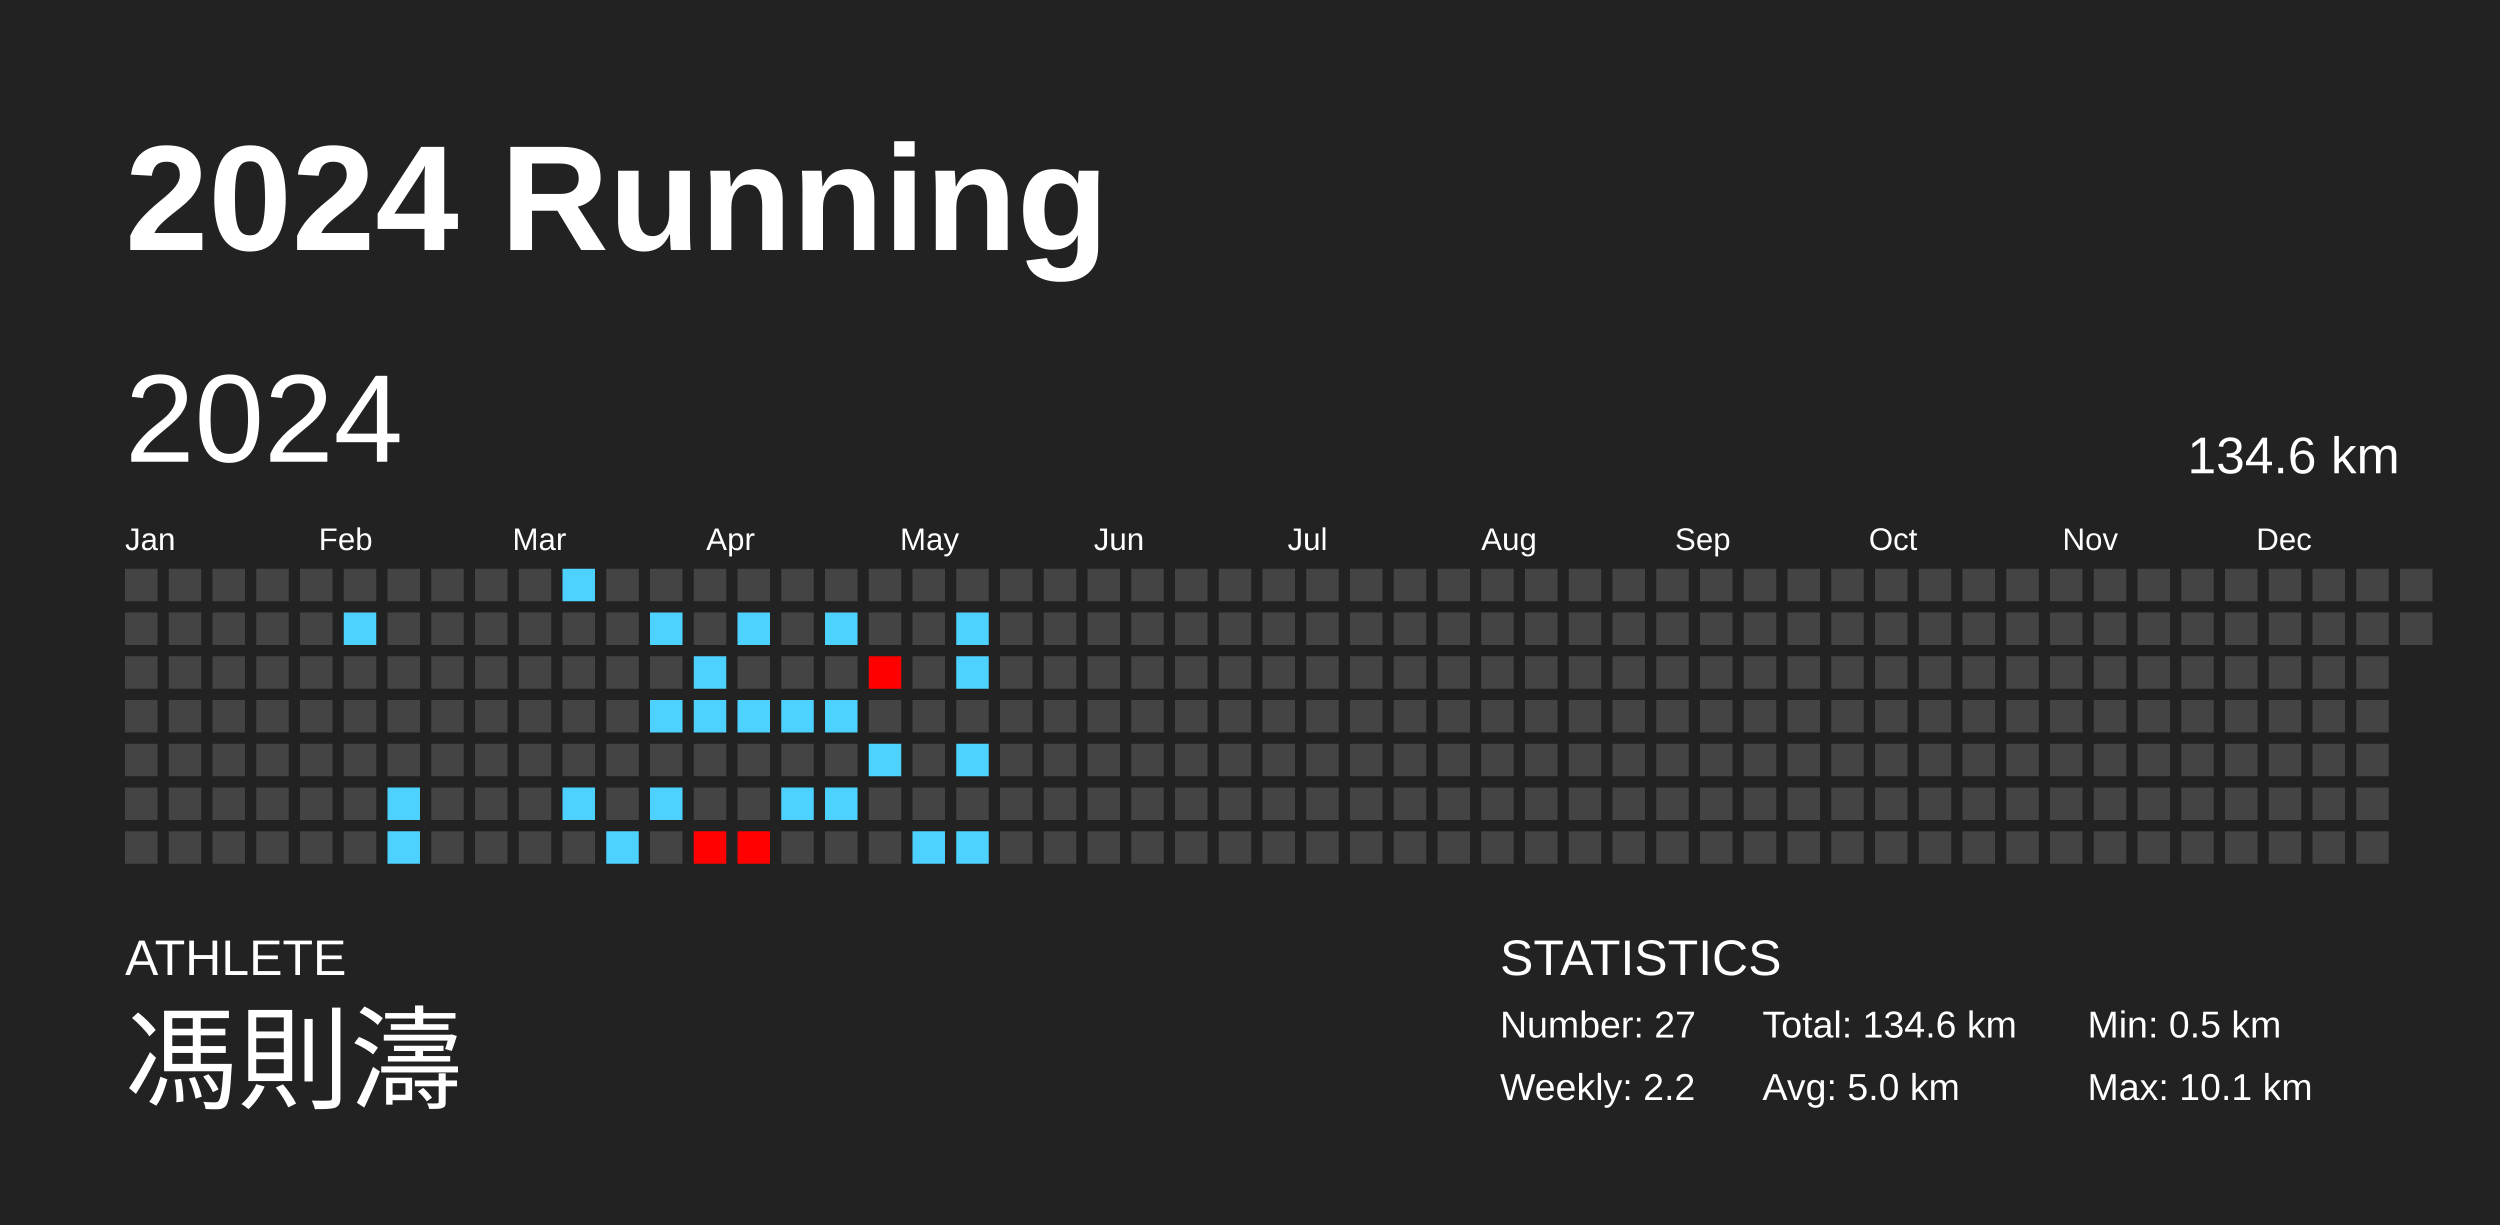
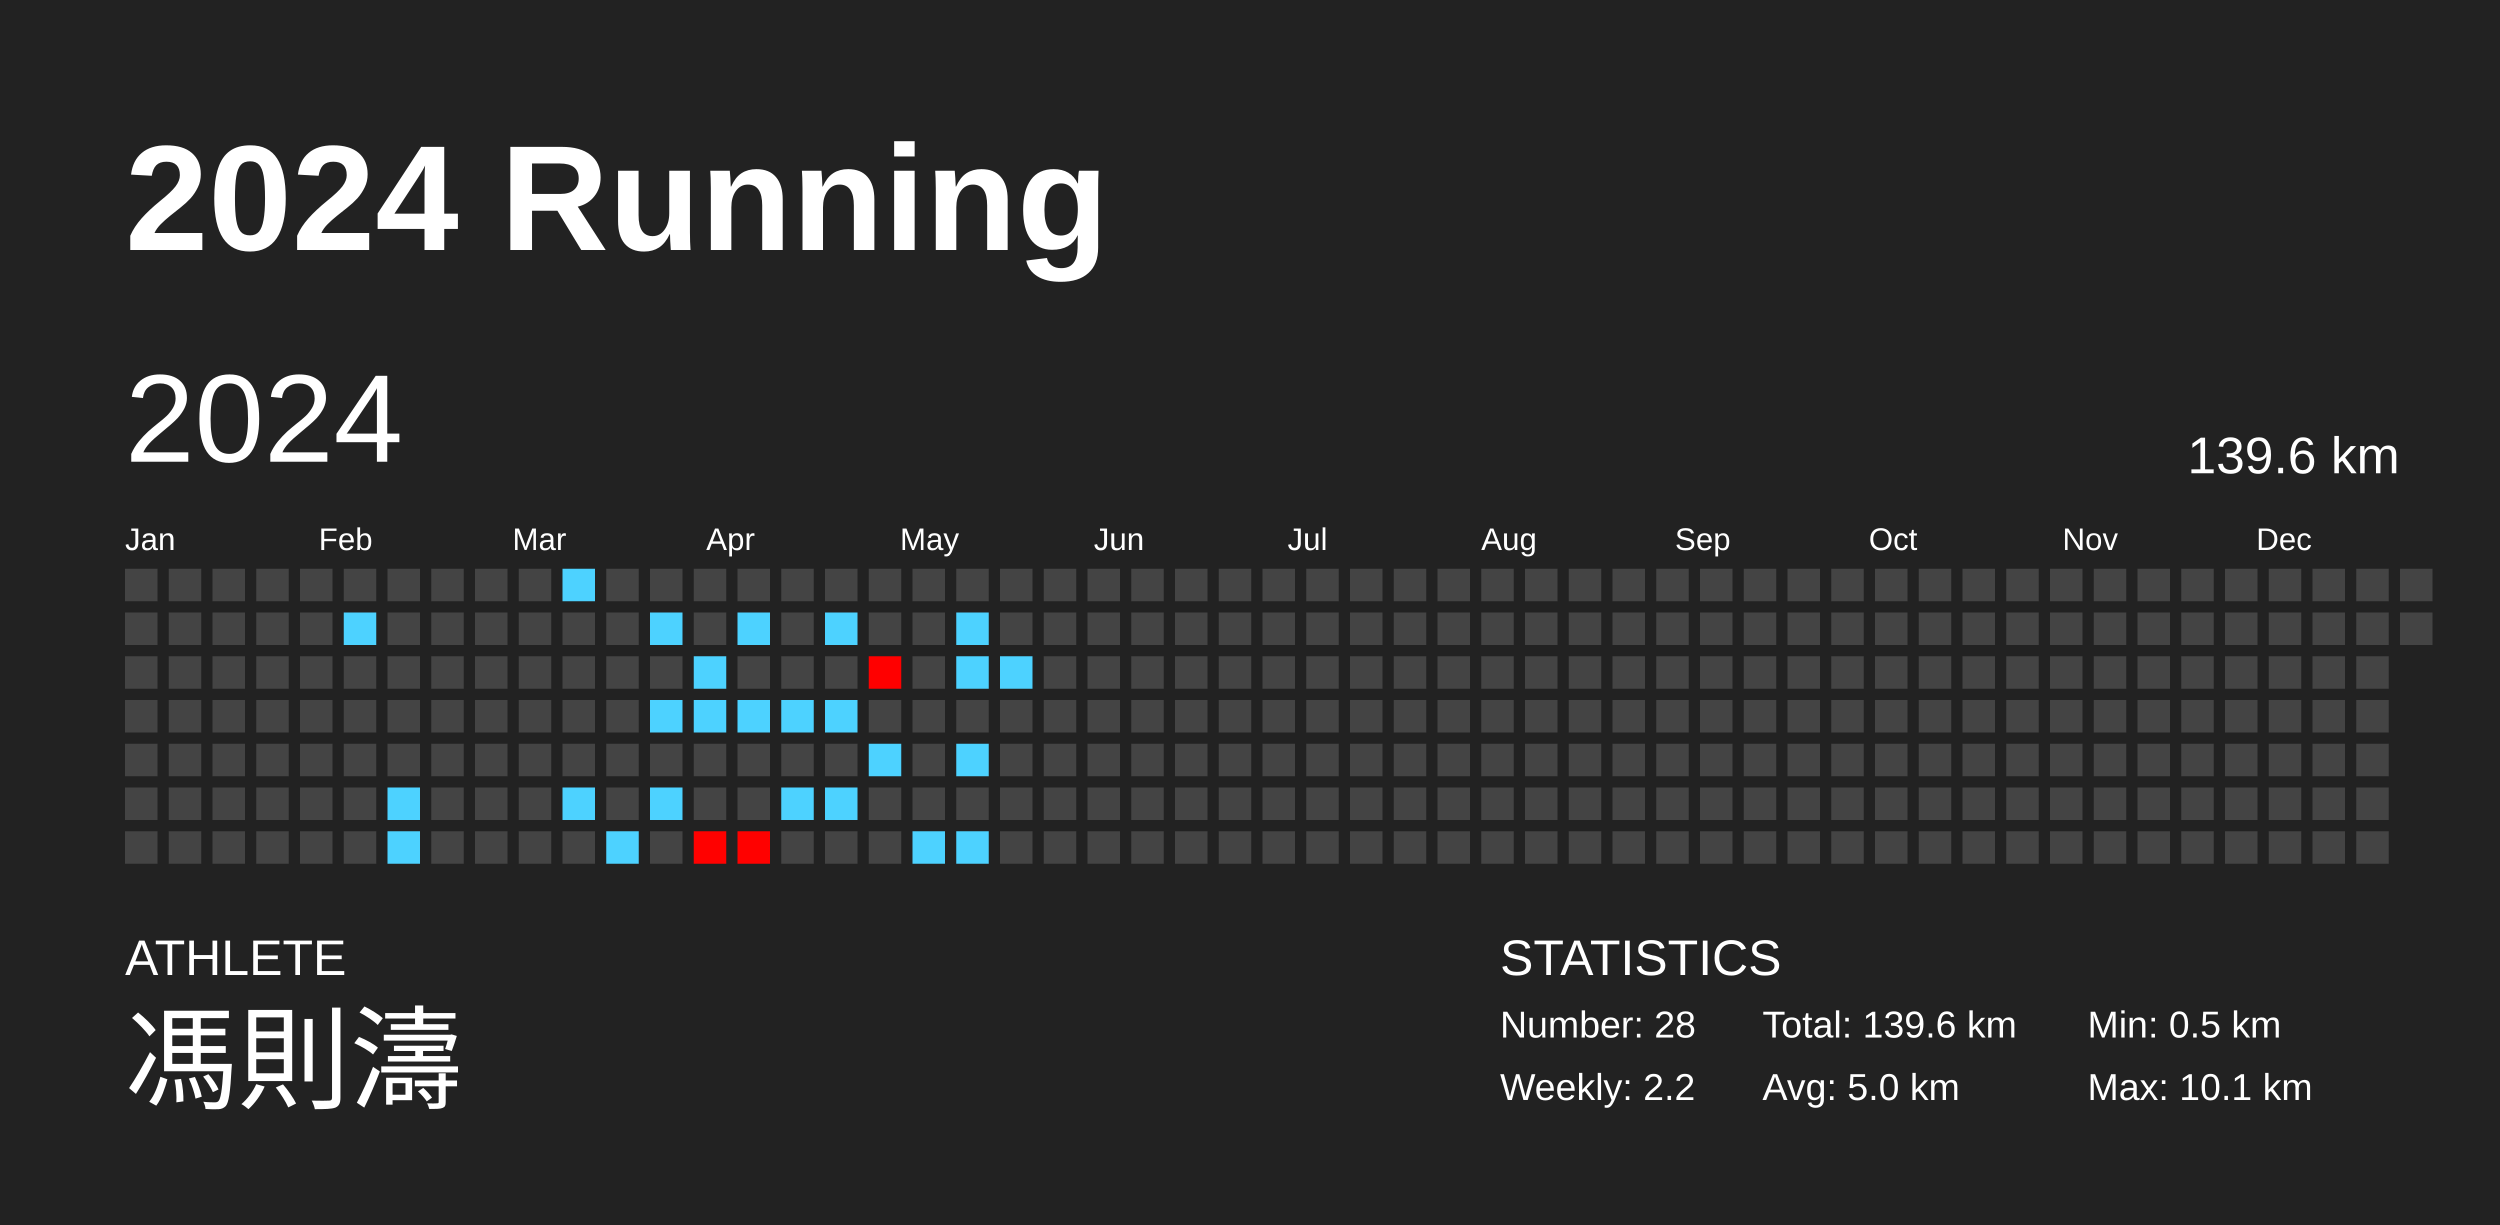
<svg xmlns="http://www.w3.org/2000/svg" baseProfile="full" height="98mm" version="1.1" viewBox="0,0,200,98" width="200mm">
  <defs />
  <rect fill="#222222" height="98" width="200" x="0" y="0" />
  <text fill="#FFFFFF" style="font-size:12px; font-family:Arial; font-weight:bold;" x="10" y="20">2024 Running</text>
  <text fill="#FFFFFF" style="font-size:4px; font-family:Arial" x="10" y="78">ATHLETE</text>
  <text fill="#FFFFFF" style="font-size:9px; font-family:Arial" x="10" y="88">馮則濤</text>
  <text fill="#FFFFFF" style="font-size:4px; font-family:Arial" x="120" y="78">STATISTICS</text>
-   <text fill="#FFFFFF" style="font-size:3px; font-family:Arial" x="120" y="83">Number: 27</text>
+   <text fill="#FFFFFF" style="font-size:3px; font-family:Arial" x="120" y="83">Number: 28</text>
  <text fill="#FFFFFF" style="font-size:3px; font-family:Arial" x="120" y="88">Weekly: 2.2</text>
-   <text fill="#FFFFFF" style="font-size:3px; font-family:Arial" x="141" y="83">Total: 134.6 km</text>
+   <text fill="#FFFFFF" style="font-size:3px; font-family:Arial" x="141" y="83">Total: 139.6 km</text>
  <text fill="#FFFFFF" style="font-size:3px; font-family:Arial" x="141" y="88">Avg: 5.0 km</text>
  <text fill="#FFFFFF" style="font-size:3px; font-family:Arial" x="167" y="83">Min: 0.5 km</text>
  <text fill="#FFFFFF" style="font-size:3px; font-family:Arial" x="167" y="88">Max: 10.1 km</text>
  <text dominant-baseline="hanging" fill="#FFFFFF" style="font-size:10.0px; font-family:Arial;" x="10" y="30">2024</text>
-   <text dominant-baseline="hanging" fill="#FFFFFF" style="font-size:4.125px; font-family:Arial;" x="175" y="35">134.6 km</text>
+   <text dominant-baseline="hanging" fill="#FFFFFF" style="font-size:4.125px; font-family:Arial;" x="175" y="35">139.6 km</text>
  <text fill="#FFFFFF" style="font-size:2.5px; font-family:Arial" x="10.0" y="44">Jan</text>
  <text fill="#FFFFFF" style="font-size:2.5px; font-family:Arial" x="25.5" y="44">Feb</text>
  <text fill="#FFFFFF" style="font-size:2.5px; font-family:Arial" x="41.0" y="44">Mar</text>
  <text fill="#FFFFFF" style="font-size:2.5px; font-family:Arial" x="56.5" y="44">Apr</text>
  <text fill="#FFFFFF" style="font-size:2.5px; font-family:Arial" x="72.0" y="44">May</text>
  <text fill="#FFFFFF" style="font-size:2.5px; font-family:Arial" x="87.5" y="44">Jun</text>
  <text fill="#FFFFFF" style="font-size:2.5px; font-family:Arial" x="103.0" y="44">Jul</text>
  <text fill="#FFFFFF" style="font-size:2.5px; font-family:Arial" x="118.5" y="44">Aug</text>
  <text fill="#FFFFFF" style="font-size:2.5px; font-family:Arial" x="134.0" y="44">Sep</text>
  <text fill="#FFFFFF" style="font-size:2.5px; font-family:Arial" x="149.5" y="44">Oct</text>
  <text fill="#FFFFFF" style="font-size:2.5px; font-family:Arial" x="165.0" y="44">Nov</text>
  <text fill="#FFFFFF" style="font-size:2.5px; font-family:Arial" x="180.5" y="44">Dec</text>
  <rect fill="#444444" height="2.6" width="2.6" x="10.0" y="45.5" />
  <rect fill="#444444" height="2.6" width="2.6" x="10.0" y="49.0" />
  <rect fill="#444444" height="2.6" width="2.6" x="10.0" y="52.5" />
  <rect fill="#444444" height="2.6" width="2.6" x="10.0" y="56.0" />
  <rect fill="#444444" height="2.6" width="2.6" x="10.0" y="59.5" />
  <rect fill="#444444" height="2.6" width="2.6" x="10.0" y="63.0" />
  <rect fill="#444444" height="2.6" width="2.6" x="10.0" y="66.5" />
  <rect fill="#444444" height="2.6" width="2.6" x="13.5" y="45.5" />
  <rect fill="#444444" height="2.6" width="2.6" x="13.5" y="49.0" />
  <rect fill="#444444" height="2.6" width="2.6" x="13.5" y="52.5" />
  <rect fill="#444444" height="2.6" width="2.6" x="13.5" y="56.0" />
  <rect fill="#444444" height="2.6" width="2.6" x="13.5" y="59.5" />
  <rect fill="#444444" height="2.6" width="2.6" x="13.5" y="63.0" />
  <rect fill="#444444" height="2.6" width="2.6" x="13.5" y="66.5" />
  <rect fill="#444444" height="2.6" width="2.6" x="17.0" y="45.5" />
  <rect fill="#444444" height="2.6" width="2.6" x="17.0" y="49.0" />
  <rect fill="#444444" height="2.6" width="2.6" x="17.0" y="52.5" />
  <rect fill="#444444" height="2.6" width="2.6" x="17.0" y="56.0" />
  <rect fill="#444444" height="2.6" width="2.6" x="17.0" y="59.5" />
  <rect fill="#444444" height="2.6" width="2.6" x="17.0" y="63.0" />
  <rect fill="#444444" height="2.6" width="2.6" x="17.0" y="66.5" />
  <rect fill="#444444" height="2.6" width="2.6" x="20.5" y="45.5" />
  <rect fill="#444444" height="2.6" width="2.6" x="20.5" y="49.0" />
  <rect fill="#444444" height="2.6" width="2.6" x="20.5" y="52.5" />
  <rect fill="#444444" height="2.6" width="2.6" x="20.5" y="56.0" />
  <rect fill="#444444" height="2.6" width="2.6" x="20.5" y="59.5" />
  <rect fill="#444444" height="2.6" width="2.6" x="20.5" y="63.0" />
  <rect fill="#444444" height="2.6" width="2.6" x="20.5" y="66.5" />
  <rect fill="#444444" height="2.6" width="2.6" x="24.0" y="45.5" />
  <rect fill="#444444" height="2.6" width="2.6" x="24.0" y="49.0" />
  <rect fill="#444444" height="2.6" width="2.6" x="24.0" y="52.5" />
  <rect fill="#444444" height="2.6" width="2.6" x="24.0" y="56.0" />
  <rect fill="#444444" height="2.6" width="2.6" x="24.0" y="59.5" />
  <rect fill="#444444" height="2.6" width="2.6" x="24.0" y="63.0" />
  <rect fill="#444444" height="2.6" width="2.6" x="24.0" y="66.5" />
  <rect fill="#444444" height="2.6" width="2.6" x="27.5" y="45.5" />
  <rect fill="#4dd2ff" height="2.6" width="2.6" x="27.5" y="49.0" />
  <rect fill="#444444" height="2.6" width="2.6" x="27.5" y="52.5" />
  <rect fill="#444444" height="2.6" width="2.6" x="27.5" y="56.0" />
  <rect fill="#444444" height="2.6" width="2.6" x="27.5" y="59.5" />
  <rect fill="#444444" height="2.6" width="2.6" x="27.5" y="63.0" />
  <rect fill="#444444" height="2.6" width="2.6" x="27.5" y="66.5" />
  <rect fill="#444444" height="2.6" width="2.6" x="31.0" y="45.5" />
  <rect fill="#444444" height="2.6" width="2.6" x="31.0" y="49.0" />
  <rect fill="#444444" height="2.6" width="2.6" x="31.0" y="52.5" />
  <rect fill="#444444" height="2.6" width="2.6" x="31.0" y="56.0" />
  <rect fill="#444444" height="2.6" width="2.6" x="31.0" y="59.5" />
  <rect fill="#4dd2ff" height="2.6" width="2.6" x="31.0" y="63.0" />
  <rect fill="#4dd2ff" height="2.6" width="2.6" x="31.0" y="66.5" />
  <rect fill="#444444" height="2.6" width="2.6" x="34.5" y="45.5" />
  <rect fill="#444444" height="2.6" width="2.6" x="34.5" y="49.0" />
  <rect fill="#444444" height="2.6" width="2.6" x="34.5" y="52.5" />
  <rect fill="#444444" height="2.6" width="2.6" x="34.5" y="56.0" />
  <rect fill="#444444" height="2.6" width="2.6" x="34.5" y="59.5" />
  <rect fill="#444444" height="2.6" width="2.6" x="34.5" y="63.0" />
  <rect fill="#444444" height="2.6" width="2.6" x="34.5" y="66.5" />
  <rect fill="#444444" height="2.6" width="2.6" x="38.0" y="45.5" />
  <rect fill="#444444" height="2.6" width="2.6" x="38.0" y="49.0" />
  <rect fill="#444444" height="2.6" width="2.6" x="38.0" y="52.5" />
  <rect fill="#444444" height="2.6" width="2.6" x="38.0" y="56.0" />
  <rect fill="#444444" height="2.6" width="2.6" x="38.0" y="59.5" />
  <rect fill="#444444" height="2.6" width="2.6" x="38.0" y="63.0" />
  <rect fill="#444444" height="2.6" width="2.6" x="38.0" y="66.5" />
  <rect fill="#444444" height="2.6" width="2.6" x="41.5" y="45.5" />
  <rect fill="#444444" height="2.6" width="2.6" x="41.5" y="49.0" />
  <rect fill="#444444" height="2.6" width="2.6" x="41.5" y="52.5" />
  <rect fill="#444444" height="2.6" width="2.6" x="41.5" y="56.0" />
  <rect fill="#444444" height="2.6" width="2.6" x="41.5" y="59.5" />
  <rect fill="#444444" height="2.6" width="2.6" x="41.5" y="63.0" />
  <rect fill="#444444" height="2.6" width="2.6" x="41.5" y="66.5" />
  <rect fill="#4dd2ff" height="2.6" width="2.6" x="45.0" y="45.5" />
  <rect fill="#444444" height="2.6" width="2.6" x="45.0" y="49.0" />
  <rect fill="#444444" height="2.6" width="2.6" x="45.0" y="52.5" />
  <rect fill="#444444" height="2.6" width="2.6" x="45.0" y="56.0" />
  <rect fill="#444444" height="2.6" width="2.6" x="45.0" y="59.5" />
  <rect fill="#4dd2ff" height="2.6" width="2.6" x="45.0" y="63.0" />
  <rect fill="#444444" height="2.6" width="2.6" x="45.0" y="66.5" />
  <rect fill="#444444" height="2.6" width="2.6" x="48.5" y="45.5" />
  <rect fill="#444444" height="2.6" width="2.6" x="48.5" y="49.0" />
  <rect fill="#444444" height="2.6" width="2.6" x="48.5" y="52.5" />
  <rect fill="#444444" height="2.6" width="2.6" x="48.5" y="56.0" />
  <rect fill="#444444" height="2.6" width="2.6" x="48.5" y="59.5" />
  <rect fill="#444444" height="2.6" width="2.6" x="48.5" y="63.0" />
  <rect fill="#4dd2ff" height="2.6" width="2.6" x="48.5" y="66.5" />
  <rect fill="#444444" height="2.6" width="2.6" x="52.0" y="45.5" />
  <rect fill="#4dd2ff" height="2.6" width="2.6" x="52.0" y="49.0" />
  <rect fill="#444444" height="2.6" width="2.6" x="52.0" y="52.5" />
  <rect fill="#4dd2ff" height="2.6" width="2.6" x="52.0" y="56.0" />
  <rect fill="#444444" height="2.6" width="2.6" x="52.0" y="59.5" />
  <rect fill="#4dd2ff" height="2.6" width="2.6" x="52.0" y="63.0" />
  <rect fill="#444444" height="2.6" width="2.6" x="52.0" y="66.5" />
  <rect fill="#444444" height="2.6" width="2.6" x="55.5" y="45.5" />
  <rect fill="#444444" height="2.6" width="2.6" x="55.5" y="49.0" />
  <rect fill="#4dd2ff" height="2.6" width="2.6" x="55.5" y="52.5" />
  <rect fill="#4dd2ff" height="2.6" width="2.6" x="55.5" y="56.0" />
  <rect fill="#444444" height="2.6" width="2.6" x="55.5" y="59.5" />
  <rect fill="#444444" height="2.6" width="2.6" x="55.5" y="63.0" />
  <rect fill="#ff0100" height="2.6" width="2.6" x="55.5" y="66.5" />
  <rect fill="#444444" height="2.6" width="2.6" x="59.0" y="45.5" />
  <rect fill="#4dd2ff" height="2.6" width="2.6" x="59.0" y="49.0" />
  <rect fill="#444444" height="2.6" width="2.6" x="59.0" y="52.5" />
  <rect fill="#4dd2ff" height="2.6" width="2.6" x="59.0" y="56.0" />
  <rect fill="#444444" height="2.6" width="2.6" x="59.0" y="59.5" />
  <rect fill="#444444" height="2.6" width="2.6" x="59.0" y="63.0" />
  <rect fill="#ff0100" height="2.6" width="2.6" x="59.0" y="66.5" />
  <rect fill="#444444" height="2.6" width="2.6" x="62.5" y="45.5" />
  <rect fill="#444444" height="2.6" width="2.6" x="62.5" y="49.0" />
  <rect fill="#444444" height="2.6" width="2.6" x="62.5" y="52.5" />
  <rect fill="#4dd2ff" height="2.6" width="2.6" x="62.5" y="56.0" />
  <rect fill="#444444" height="2.6" width="2.6" x="62.5" y="59.5" />
  <rect fill="#4dd2ff" height="2.6" width="2.6" x="62.5" y="63.0" />
  <rect fill="#444444" height="2.6" width="2.6" x="62.5" y="66.5" />
  <rect fill="#444444" height="2.6" width="2.6" x="66.0" y="45.5" />
  <rect fill="#4dd2ff" height="2.6" width="2.6" x="66.0" y="49.0" />
  <rect fill="#444444" height="2.6" width="2.6" x="66.0" y="52.5" />
  <rect fill="#4dd2ff" height="2.6" width="2.6" x="66.0" y="56.0" />
  <rect fill="#444444" height="2.6" width="2.6" x="66.0" y="59.5" />
  <rect fill="#4dd2ff" height="2.6" width="2.6" x="66.0" y="63.0" />
  <rect fill="#444444" height="2.6" width="2.6" x="66.0" y="66.5" />
  <rect fill="#444444" height="2.6" width="2.6" x="69.5" y="45.5" />
  <rect fill="#444444" height="2.6" width="2.6" x="69.5" y="49.0" />
  <rect fill="#ff0000" height="2.6" width="2.6" x="69.5" y="52.5" />
  <rect fill="#444444" height="2.6" width="2.6" x="69.5" y="56.0" />
  <rect fill="#4dd2ff" height="2.6" width="2.6" x="69.5" y="59.5" />
  <rect fill="#444444" height="2.6" width="2.6" x="69.5" y="63.0" />
  <rect fill="#444444" height="2.6" width="2.6" x="69.5" y="66.5" />
  <rect fill="#444444" height="2.6" width="2.6" x="73.0" y="45.5" />
  <rect fill="#444444" height="2.6" width="2.6" x="73.0" y="49.0" />
  <rect fill="#444444" height="2.6" width="2.6" x="73.0" y="52.5" />
  <rect fill="#444444" height="2.6" width="2.6" x="73.0" y="56.0" />
  <rect fill="#444444" height="2.6" width="2.6" x="73.0" y="59.5" />
  <rect fill="#444444" height="2.6" width="2.6" x="73.0" y="63.0" />
  <rect fill="#4dd2ff" height="2.6" width="2.6" x="73.0" y="66.5" />
  <rect fill="#444444" height="2.6" width="2.6" x="76.5" y="45.5" />
  <rect fill="#4dd2ff" height="2.6" width="2.6" x="76.5" y="49.0" />
  <rect fill="#4dd2ff" height="2.6" width="2.6" x="76.5" y="52.5" />
  <rect fill="#444444" height="2.6" width="2.6" x="76.5" y="56.0" />
  <rect fill="#4dd2ff" height="2.6" width="2.6" x="76.5" y="59.5" />
  <rect fill="#444444" height="2.6" width="2.6" x="76.5" y="63.0" />
  <rect fill="#4dd2ff" height="2.6" width="2.6" x="76.5" y="66.5" />
  <rect fill="#444444" height="2.6" width="2.6" x="80.0" y="45.5" />
  <rect fill="#444444" height="2.6" width="2.6" x="80.0" y="49.0" />
-   <rect fill="#444444" height="2.6" width="2.6" x="80.0" y="52.5" />
+   <rect fill="#4dd2ff" height="2.6" width="2.6" x="80.0" y="52.5" />
  <rect fill="#444444" height="2.6" width="2.6" x="80.0" y="56.0" />
  <rect fill="#444444" height="2.6" width="2.6" x="80.0" y="59.5" />
  <rect fill="#444444" height="2.6" width="2.6" x="80.0" y="63.0" />
  <rect fill="#444444" height="2.6" width="2.6" x="80.0" y="66.5" />
  <rect fill="#444444" height="2.6" width="2.6" x="83.5" y="45.5" />
  <rect fill="#444444" height="2.6" width="2.6" x="83.5" y="49.0" />
  <rect fill="#444444" height="2.6" width="2.6" x="83.5" y="52.5" />
  <rect fill="#444444" height="2.6" width="2.6" x="83.5" y="56.0" />
  <rect fill="#444444" height="2.6" width="2.6" x="83.5" y="59.5" />
  <rect fill="#444444" height="2.6" width="2.6" x="83.5" y="63.0" />
  <rect fill="#444444" height="2.6" width="2.6" x="83.5" y="66.5" />
  <rect fill="#444444" height="2.6" width="2.6" x="87.0" y="45.5" />
  <rect fill="#444444" height="2.6" width="2.6" x="87.0" y="49.0" />
  <rect fill="#444444" height="2.6" width="2.6" x="87.0" y="52.5" />
  <rect fill="#444444" height="2.6" width="2.6" x="87.0" y="56.0" />
  <rect fill="#444444" height="2.6" width="2.6" x="87.0" y="59.5" />
  <rect fill="#444444" height="2.6" width="2.6" x="87.0" y="63.0" />
  <rect fill="#444444" height="2.6" width="2.6" x="87.0" y="66.5" />
  <rect fill="#444444" height="2.6" width="2.6" x="90.5" y="45.5" />
  <rect fill="#444444" height="2.6" width="2.6" x="90.5" y="49.0" />
  <rect fill="#444444" height="2.6" width="2.6" x="90.5" y="52.5" />
  <rect fill="#444444" height="2.6" width="2.6" x="90.5" y="56.0" />
  <rect fill="#444444" height="2.6" width="2.6" x="90.5" y="59.5" />
  <rect fill="#444444" height="2.6" width="2.6" x="90.5" y="63.0" />
  <rect fill="#444444" height="2.6" width="2.6" x="90.5" y="66.5" />
  <rect fill="#444444" height="2.6" width="2.6" x="94.0" y="45.5" />
  <rect fill="#444444" height="2.6" width="2.6" x="94.0" y="49.0" />
  <rect fill="#444444" height="2.6" width="2.6" x="94.0" y="52.5" />
  <rect fill="#444444" height="2.6" width="2.6" x="94.0" y="56.0" />
  <rect fill="#444444" height="2.6" width="2.6" x="94.0" y="59.5" />
  <rect fill="#444444" height="2.6" width="2.6" x="94.0" y="63.0" />
  <rect fill="#444444" height="2.6" width="2.6" x="94.0" y="66.5" />
  <rect fill="#444444" height="2.6" width="2.6" x="97.5" y="45.5" />
  <rect fill="#444444" height="2.6" width="2.6" x="97.5" y="49.0" />
  <rect fill="#444444" height="2.6" width="2.6" x="97.5" y="52.5" />
  <rect fill="#444444" height="2.6" width="2.6" x="97.5" y="56.0" />
  <rect fill="#444444" height="2.6" width="2.6" x="97.5" y="59.5" />
  <rect fill="#444444" height="2.6" width="2.6" x="97.5" y="63.0" />
  <rect fill="#444444" height="2.6" width="2.6" x="97.5" y="66.5" />
  <rect fill="#444444" height="2.6" width="2.6" x="101.0" y="45.5" />
  <rect fill="#444444" height="2.6" width="2.6" x="101.0" y="49.0" />
  <rect fill="#444444" height="2.6" width="2.6" x="101.0" y="52.5" />
  <rect fill="#444444" height="2.6" width="2.6" x="101.0" y="56.0" />
  <rect fill="#444444" height="2.6" width="2.6" x="101.0" y="59.5" />
  <rect fill="#444444" height="2.6" width="2.6" x="101.0" y="63.0" />
  <rect fill="#444444" height="2.6" width="2.6" x="101.0" y="66.5" />
  <rect fill="#444444" height="2.6" width="2.6" x="104.5" y="45.5" />
  <rect fill="#444444" height="2.6" width="2.6" x="104.5" y="49.0" />
  <rect fill="#444444" height="2.6" width="2.6" x="104.5" y="52.5" />
  <rect fill="#444444" height="2.6" width="2.6" x="104.5" y="56.0" />
  <rect fill="#444444" height="2.6" width="2.6" x="104.5" y="59.5" />
  <rect fill="#444444" height="2.6" width="2.6" x="104.5" y="63.0" />
  <rect fill="#444444" height="2.6" width="2.6" x="104.5" y="66.5" />
  <rect fill="#444444" height="2.6" width="2.6" x="108.0" y="45.5" />
  <rect fill="#444444" height="2.6" width="2.6" x="108.0" y="49.0" />
  <rect fill="#444444" height="2.6" width="2.6" x="108.0" y="52.5" />
  <rect fill="#444444" height="2.6" width="2.6" x="108.0" y="56.0" />
  <rect fill="#444444" height="2.6" width="2.6" x="108.0" y="59.5" />
  <rect fill="#444444" height="2.6" width="2.6" x="108.0" y="63.0" />
  <rect fill="#444444" height="2.6" width="2.6" x="108.0" y="66.5" />
  <rect fill="#444444" height="2.6" width="2.6" x="111.5" y="45.5" />
  <rect fill="#444444" height="2.6" width="2.6" x="111.5" y="49.0" />
  <rect fill="#444444" height="2.6" width="2.6" x="111.5" y="52.5" />
  <rect fill="#444444" height="2.6" width="2.6" x="111.5" y="56.0" />
  <rect fill="#444444" height="2.6" width="2.6" x="111.5" y="59.5" />
  <rect fill="#444444" height="2.6" width="2.6" x="111.5" y="63.0" />
  <rect fill="#444444" height="2.6" width="2.6" x="111.5" y="66.5" />
  <rect fill="#444444" height="2.6" width="2.6" x="115.0" y="45.5" />
  <rect fill="#444444" height="2.6" width="2.6" x="115.0" y="49.0" />
  <rect fill="#444444" height="2.6" width="2.6" x="115.0" y="52.5" />
  <rect fill="#444444" height="2.6" width="2.6" x="115.0" y="56.0" />
  <rect fill="#444444" height="2.6" width="2.6" x="115.0" y="59.5" />
  <rect fill="#444444" height="2.6" width="2.6" x="115.0" y="63.0" />
  <rect fill="#444444" height="2.6" width="2.6" x="115.0" y="66.5" />
  <rect fill="#444444" height="2.6" width="2.6" x="118.5" y="45.5" />
  <rect fill="#444444" height="2.6" width="2.6" x="118.5" y="49.0" />
  <rect fill="#444444" height="2.6" width="2.6" x="118.5" y="52.5" />
  <rect fill="#444444" height="2.6" width="2.6" x="118.5" y="56.0" />
  <rect fill="#444444" height="2.6" width="2.6" x="118.5" y="59.5" />
  <rect fill="#444444" height="2.6" width="2.6" x="118.5" y="63.0" />
  <rect fill="#444444" height="2.6" width="2.6" x="118.5" y="66.5" />
  <rect fill="#444444" height="2.6" width="2.6" x="122.0" y="45.5" />
  <rect fill="#444444" height="2.6" width="2.6" x="122.0" y="49.0" />
  <rect fill="#444444" height="2.6" width="2.6" x="122.0" y="52.5" />
  <rect fill="#444444" height="2.6" width="2.6" x="122.0" y="56.0" />
  <rect fill="#444444" height="2.6" width="2.6" x="122.0" y="59.5" />
  <rect fill="#444444" height="2.6" width="2.6" x="122.0" y="63.0" />
  <rect fill="#444444" height="2.6" width="2.6" x="122.0" y="66.5" />
  <rect fill="#444444" height="2.6" width="2.6" x="125.5" y="45.5" />
  <rect fill="#444444" height="2.6" width="2.6" x="125.5" y="49.0" />
  <rect fill="#444444" height="2.6" width="2.6" x="125.5" y="52.5" />
  <rect fill="#444444" height="2.6" width="2.6" x="125.5" y="56.0" />
  <rect fill="#444444" height="2.6" width="2.6" x="125.5" y="59.5" />
  <rect fill="#444444" height="2.6" width="2.6" x="125.5" y="63.0" />
  <rect fill="#444444" height="2.6" width="2.6" x="125.5" y="66.5" />
  <rect fill="#444444" height="2.6" width="2.6" x="129.0" y="45.5" />
  <rect fill="#444444" height="2.6" width="2.6" x="129.0" y="49.0" />
  <rect fill="#444444" height="2.6" width="2.6" x="129.0" y="52.5" />
  <rect fill="#444444" height="2.6" width="2.6" x="129.0" y="56.0" />
  <rect fill="#444444" height="2.6" width="2.6" x="129.0" y="59.5" />
  <rect fill="#444444" height="2.6" width="2.6" x="129.0" y="63.0" />
  <rect fill="#444444" height="2.6" width="2.6" x="129.0" y="66.5" />
  <rect fill="#444444" height="2.6" width="2.6" x="132.5" y="45.5" />
  <rect fill="#444444" height="2.6" width="2.6" x="132.5" y="49.0" />
  <rect fill="#444444" height="2.6" width="2.6" x="132.5" y="52.5" />
  <rect fill="#444444" height="2.6" width="2.6" x="132.5" y="56.0" />
  <rect fill="#444444" height="2.6" width="2.6" x="132.5" y="59.5" />
  <rect fill="#444444" height="2.6" width="2.6" x="132.5" y="63.0" />
  <rect fill="#444444" height="2.6" width="2.6" x="132.5" y="66.5" />
  <rect fill="#444444" height="2.6" width="2.6" x="136.0" y="45.5" />
  <rect fill="#444444" height="2.6" width="2.6" x="136.0" y="49.0" />
  <rect fill="#444444" height="2.6" width="2.6" x="136.0" y="52.5" />
  <rect fill="#444444" height="2.6" width="2.6" x="136.0" y="56.0" />
  <rect fill="#444444" height="2.6" width="2.6" x="136.0" y="59.5" />
  <rect fill="#444444" height="2.6" width="2.6" x="136.0" y="63.0" />
  <rect fill="#444444" height="2.6" width="2.6" x="136.0" y="66.5" />
  <rect fill="#444444" height="2.6" width="2.6" x="139.5" y="45.5" />
  <rect fill="#444444" height="2.6" width="2.6" x="139.5" y="49.0" />
  <rect fill="#444444" height="2.6" width="2.6" x="139.5" y="52.5" />
  <rect fill="#444444" height="2.6" width="2.6" x="139.5" y="56.0" />
  <rect fill="#444444" height="2.6" width="2.6" x="139.5" y="59.5" />
  <rect fill="#444444" height="2.6" width="2.6" x="139.5" y="63.0" />
  <rect fill="#444444" height="2.6" width="2.6" x="139.5" y="66.5" />
  <rect fill="#444444" height="2.6" width="2.6" x="143.0" y="45.5" />
  <rect fill="#444444" height="2.6" width="2.6" x="143.0" y="49.0" />
  <rect fill="#444444" height="2.6" width="2.6" x="143.0" y="52.5" />
  <rect fill="#444444" height="2.6" width="2.6" x="143.0" y="56.0" />
  <rect fill="#444444" height="2.6" width="2.6" x="143.0" y="59.5" />
  <rect fill="#444444" height="2.6" width="2.6" x="143.0" y="63.0" />
  <rect fill="#444444" height="2.6" width="2.6" x="143.0" y="66.5" />
  <rect fill="#444444" height="2.6" width="2.6" x="146.5" y="45.5" />
  <rect fill="#444444" height="2.6" width="2.6" x="146.5" y="49.0" />
  <rect fill="#444444" height="2.6" width="2.6" x="146.5" y="52.5" />
  <rect fill="#444444" height="2.6" width="2.6" x="146.5" y="56.0" />
  <rect fill="#444444" height="2.6" width="2.6" x="146.5" y="59.5" />
  <rect fill="#444444" height="2.6" width="2.6" x="146.5" y="63.0" />
  <rect fill="#444444" height="2.6" width="2.6" x="146.5" y="66.5" />
  <rect fill="#444444" height="2.6" width="2.6" x="150.0" y="45.5" />
  <rect fill="#444444" height="2.6" width="2.6" x="150.0" y="49.0" />
  <rect fill="#444444" height="2.6" width="2.6" x="150.0" y="52.5" />
  <rect fill="#444444" height="2.6" width="2.6" x="150.0" y="56.0" />
  <rect fill="#444444" height="2.6" width="2.6" x="150.0" y="59.5" />
  <rect fill="#444444" height="2.6" width="2.6" x="150.0" y="63.0" />
  <rect fill="#444444" height="2.6" width="2.6" x="150.0" y="66.5" />
  <rect fill="#444444" height="2.6" width="2.6" x="153.5" y="45.5" />
  <rect fill="#444444" height="2.6" width="2.6" x="153.5" y="49.0" />
  <rect fill="#444444" height="2.6" width="2.6" x="153.5" y="52.5" />
  <rect fill="#444444" height="2.6" width="2.6" x="153.5" y="56.0" />
  <rect fill="#444444" height="2.6" width="2.6" x="153.5" y="59.5" />
  <rect fill="#444444" height="2.6" width="2.6" x="153.5" y="63.0" />
  <rect fill="#444444" height="2.6" width="2.6" x="153.5" y="66.5" />
  <rect fill="#444444" height="2.6" width="2.6" x="157.0" y="45.5" />
  <rect fill="#444444" height="2.6" width="2.6" x="157.0" y="49.0" />
  <rect fill="#444444" height="2.6" width="2.6" x="157.0" y="52.5" />
  <rect fill="#444444" height="2.6" width="2.6" x="157.0" y="56.0" />
  <rect fill="#444444" height="2.6" width="2.6" x="157.0" y="59.5" />
  <rect fill="#444444" height="2.6" width="2.6" x="157.0" y="63.0" />
  <rect fill="#444444" height="2.6" width="2.6" x="157.0" y="66.5" />
  <rect fill="#444444" height="2.6" width="2.6" x="160.5" y="45.5" />
  <rect fill="#444444" height="2.6" width="2.6" x="160.5" y="49.0" />
  <rect fill="#444444" height="2.6" width="2.6" x="160.5" y="52.5" />
  <rect fill="#444444" height="2.6" width="2.6" x="160.5" y="56.0" />
  <rect fill="#444444" height="2.6" width="2.6" x="160.5" y="59.5" />
  <rect fill="#444444" height="2.6" width="2.6" x="160.5" y="63.0" />
  <rect fill="#444444" height="2.6" width="2.6" x="160.5" y="66.5" />
  <rect fill="#444444" height="2.6" width="2.6" x="164.0" y="45.5" />
  <rect fill="#444444" height="2.6" width="2.6" x="164.0" y="49.0" />
  <rect fill="#444444" height="2.6" width="2.6" x="164.0" y="52.5" />
  <rect fill="#444444" height="2.6" width="2.6" x="164.0" y="56.0" />
  <rect fill="#444444" height="2.6" width="2.6" x="164.0" y="59.5" />
  <rect fill="#444444" height="2.6" width="2.6" x="164.0" y="63.0" />
  <rect fill="#444444" height="2.6" width="2.6" x="164.0" y="66.5" />
  <rect fill="#444444" height="2.6" width="2.6" x="167.5" y="45.5" />
  <rect fill="#444444" height="2.6" width="2.6" x="167.5" y="49.0" />
  <rect fill="#444444" height="2.6" width="2.6" x="167.5" y="52.5" />
  <rect fill="#444444" height="2.6" width="2.6" x="167.5" y="56.0" />
  <rect fill="#444444" height="2.6" width="2.6" x="167.5" y="59.5" />
  <rect fill="#444444" height="2.6" width="2.6" x="167.5" y="63.0" />
  <rect fill="#444444" height="2.6" width="2.6" x="167.5" y="66.5" />
  <rect fill="#444444" height="2.6" width="2.6" x="171.0" y="45.5" />
  <rect fill="#444444" height="2.6" width="2.6" x="171.0" y="49.0" />
  <rect fill="#444444" height="2.6" width="2.6" x="171.0" y="52.5" />
  <rect fill="#444444" height="2.6" width="2.6" x="171.0" y="56.0" />
  <rect fill="#444444" height="2.6" width="2.6" x="171.0" y="59.5" />
  <rect fill="#444444" height="2.6" width="2.6" x="171.0" y="63.0" />
  <rect fill="#444444" height="2.6" width="2.6" x="171.0" y="66.5" />
  <rect fill="#444444" height="2.6" width="2.6" x="174.5" y="45.5" />
  <rect fill="#444444" height="2.6" width="2.6" x="174.5" y="49.0" />
  <rect fill="#444444" height="2.6" width="2.6" x="174.5" y="52.5" />
  <rect fill="#444444" height="2.6" width="2.6" x="174.5" y="56.0" />
  <rect fill="#444444" height="2.6" width="2.6" x="174.5" y="59.5" />
  <rect fill="#444444" height="2.6" width="2.6" x="174.5" y="63.0" />
  <rect fill="#444444" height="2.6" width="2.6" x="174.5" y="66.5" />
  <rect fill="#444444" height="2.6" width="2.6" x="178.0" y="45.5" />
  <rect fill="#444444" height="2.6" width="2.6" x="178.0" y="49.0" />
  <rect fill="#444444" height="2.6" width="2.6" x="178.0" y="52.5" />
  <rect fill="#444444" height="2.6" width="2.6" x="178.0" y="56.0" />
  <rect fill="#444444" height="2.6" width="2.6" x="178.0" y="59.5" />
  <rect fill="#444444" height="2.6" width="2.6" x="178.0" y="63.0" />
  <rect fill="#444444" height="2.6" width="2.6" x="178.0" y="66.5" />
  <rect fill="#444444" height="2.6" width="2.6" x="181.5" y="45.5" />
  <rect fill="#444444" height="2.6" width="2.6" x="181.5" y="49.0" />
  <rect fill="#444444" height="2.6" width="2.6" x="181.5" y="52.5" />
  <rect fill="#444444" height="2.6" width="2.6" x="181.5" y="56.0" />
  <rect fill="#444444" height="2.6" width="2.6" x="181.5" y="59.5" />
  <rect fill="#444444" height="2.6" width="2.6" x="181.5" y="63.0" />
  <rect fill="#444444" height="2.6" width="2.6" x="181.5" y="66.5" />
  <rect fill="#444444" height="2.6" width="2.6" x="185.0" y="45.5" />
  <rect fill="#444444" height="2.6" width="2.6" x="185.0" y="49.0" />
  <rect fill="#444444" height="2.6" width="2.6" x="185.0" y="52.5" />
  <rect fill="#444444" height="2.6" width="2.6" x="185.0" y="56.0" />
  <rect fill="#444444" height="2.6" width="2.6" x="185.0" y="59.5" />
  <rect fill="#444444" height="2.6" width="2.6" x="185.0" y="63.0" />
  <rect fill="#444444" height="2.6" width="2.6" x="185.0" y="66.5" />
  <rect fill="#444444" height="2.6" width="2.6" x="188.5" y="45.5" />
  <rect fill="#444444" height="2.6" width="2.6" x="188.5" y="49.0" />
  <rect fill="#444444" height="2.6" width="2.6" x="188.5" y="52.5" />
  <rect fill="#444444" height="2.6" width="2.6" x="188.5" y="56.0" />
  <rect fill="#444444" height="2.6" width="2.6" x="188.5" y="59.5" />
  <rect fill="#444444" height="2.6" width="2.6" x="188.5" y="63.0" />
  <rect fill="#444444" height="2.6" width="2.6" x="188.5" y="66.5" />
  <rect fill="#444444" height="2.6" width="2.6" x="192.0" y="45.5" />
  <rect fill="#444444" height="2.6" width="2.6" x="192.0" y="49.0" />
</svg>
